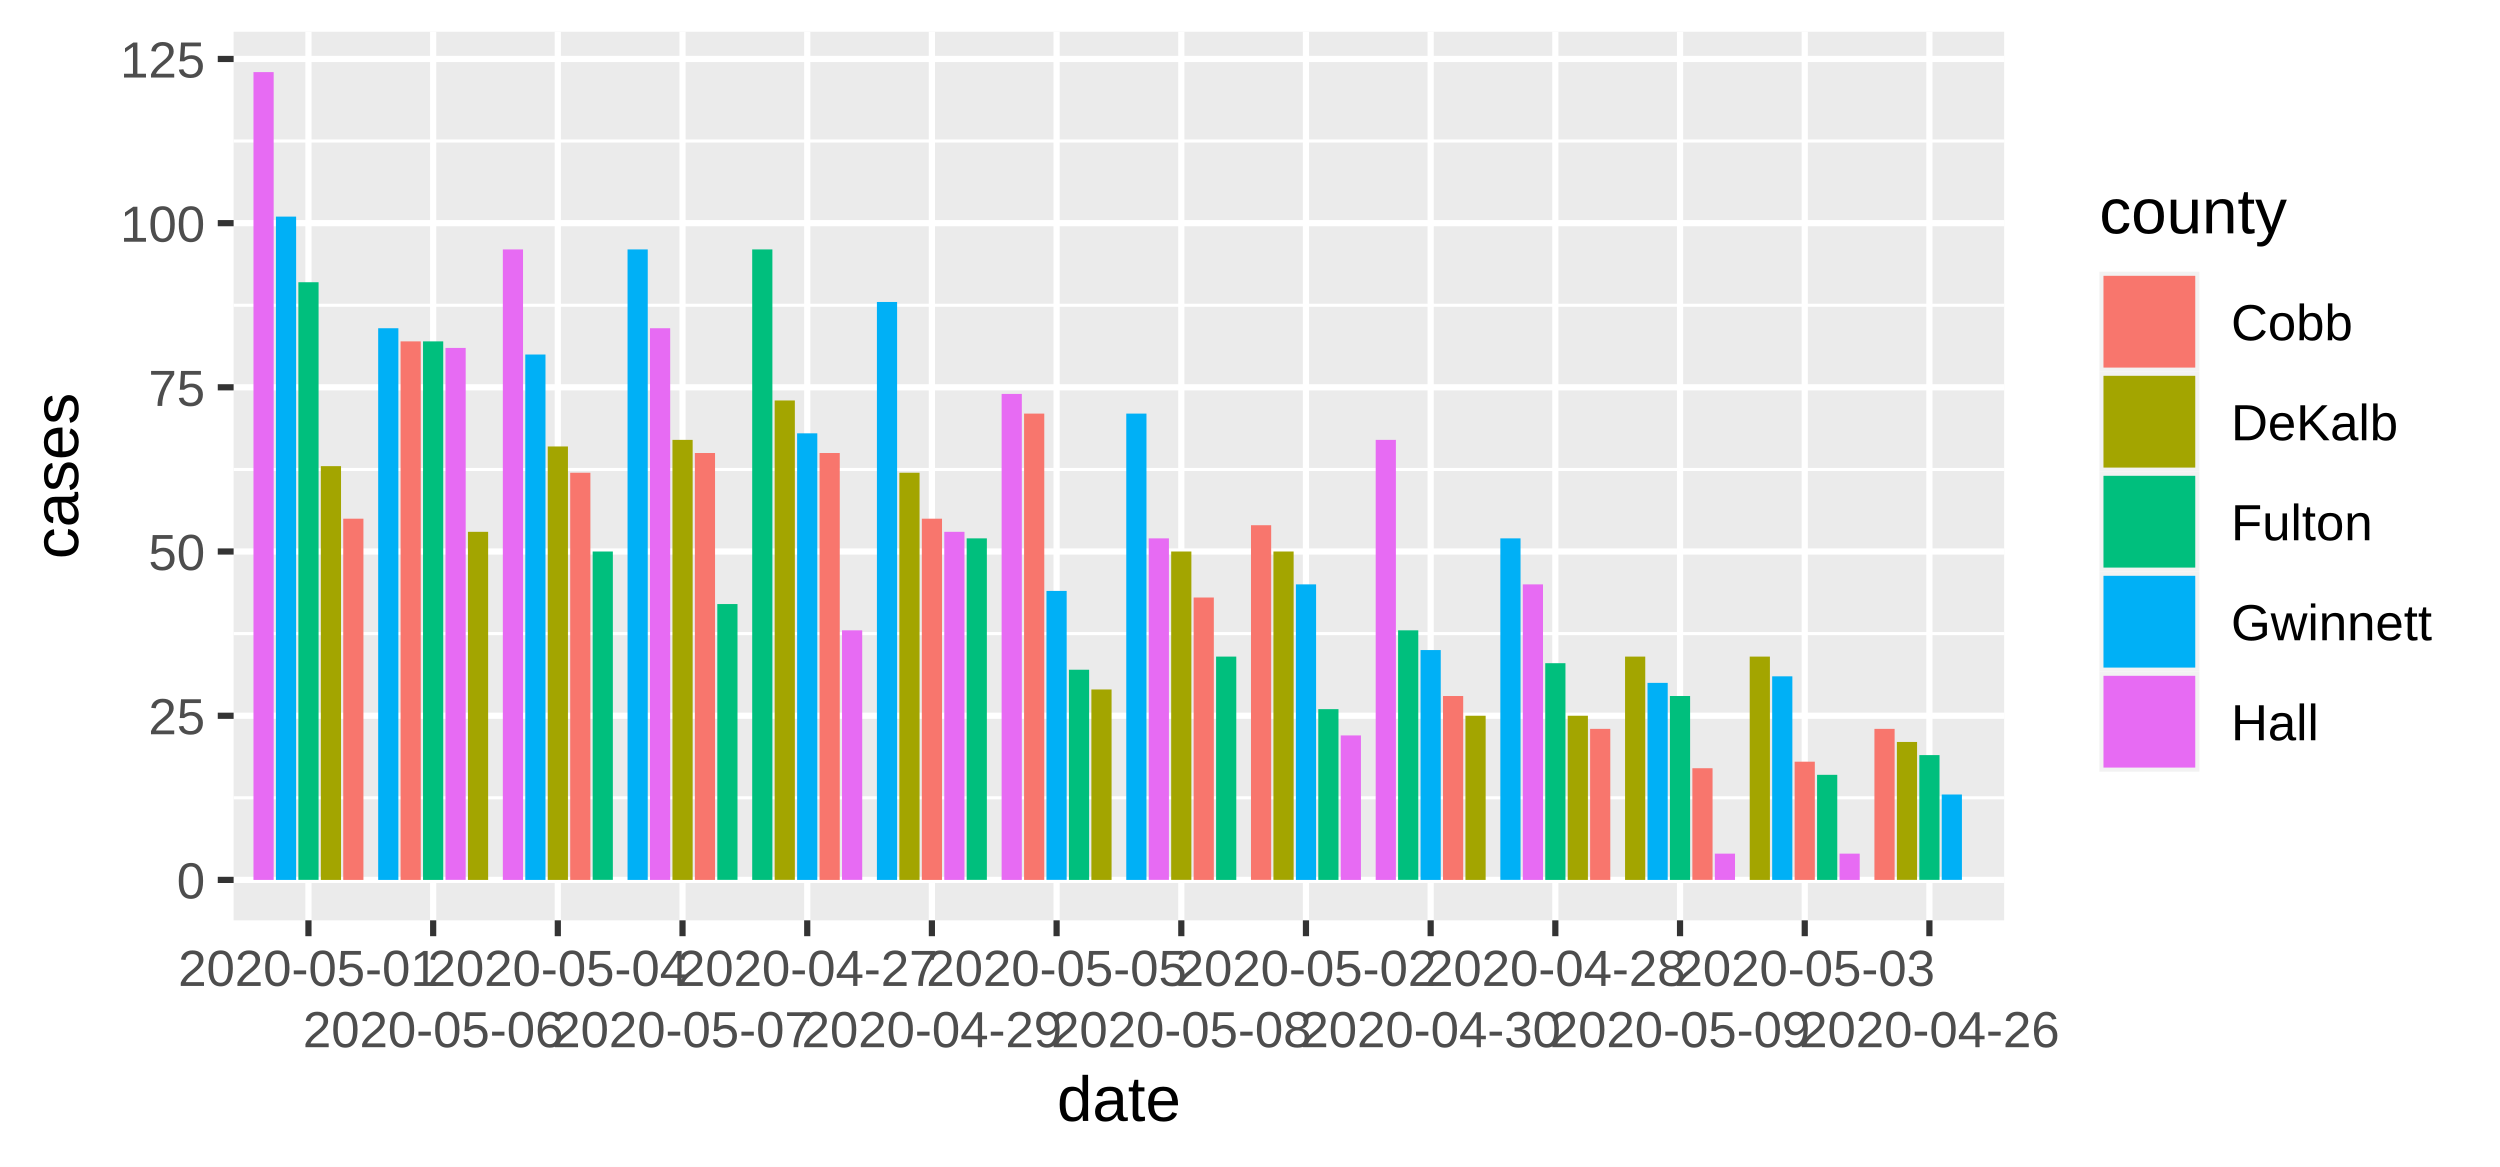
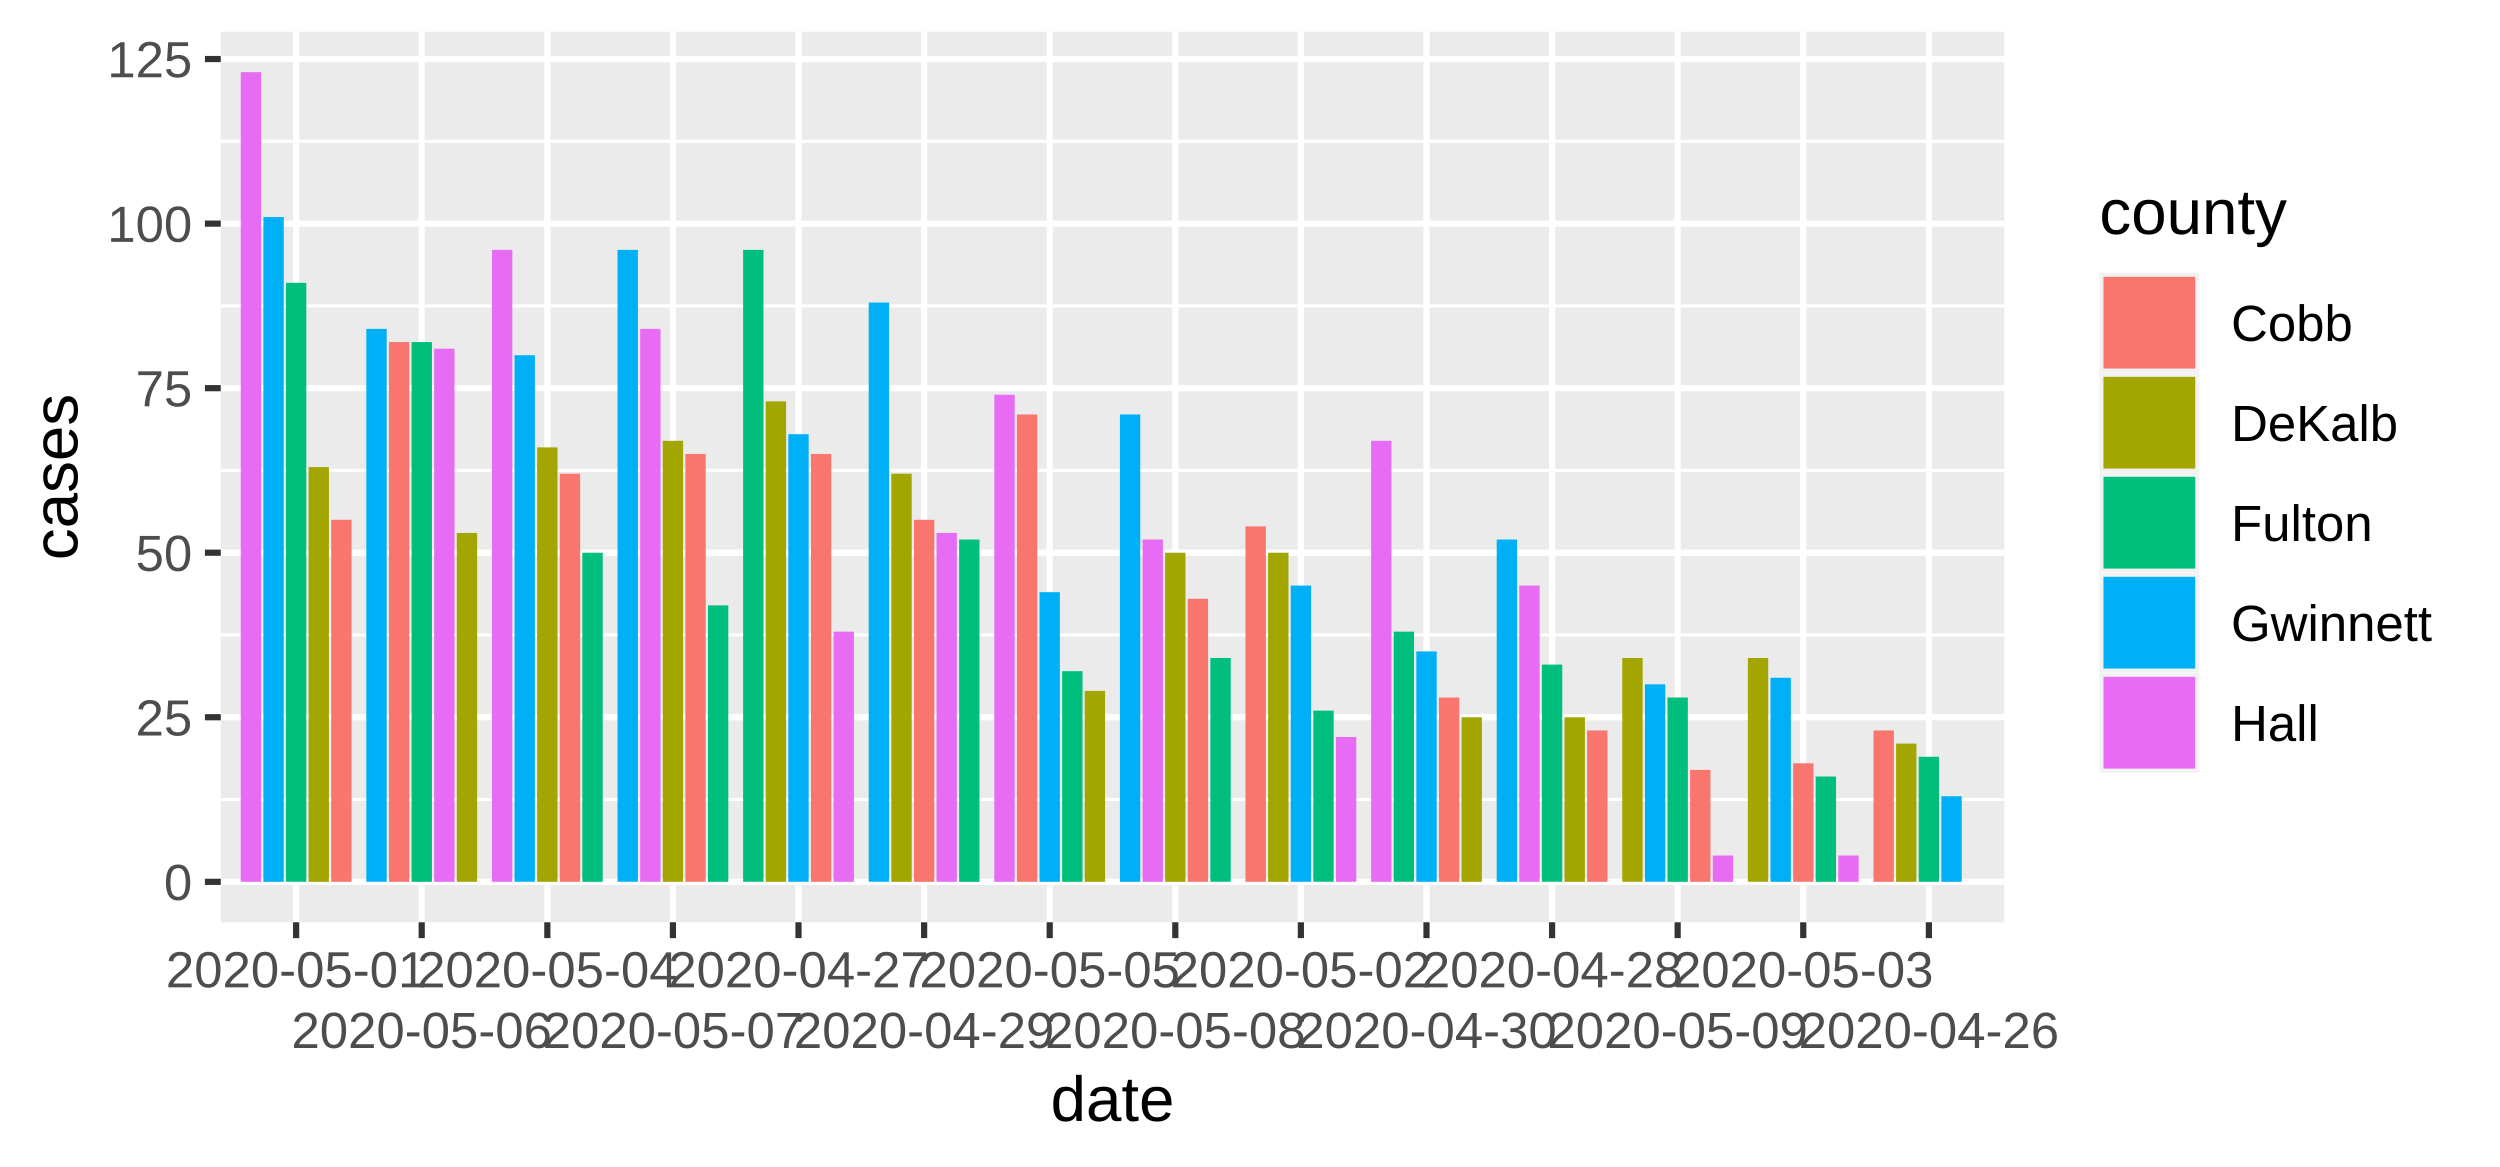
<svg xmlns="http://www.w3.org/2000/svg" class="svglite" width="432.00pt" height="201.60pt" viewBox="0 0 432.00 201.60">
  <defs>
    <style type="text/css">
    .svglite line, .svglite polyline, .svglite polygon, .svglite path, .svglite rect, .svglite circle {
      fill: none;
      stroke: #000000;
      stroke-linecap: round;
      stroke-linejoin: round;
      stroke-miterlimit: 10.00;
    }
    .svglite text {
      white-space: pre;
    }
  </style>
  </defs>
  <rect width="100%" height="100%" style="stroke: none; fill: #FFFFFF;" />
  <defs>
    <clipPath id="cpMC4wMHw0MzIuMDB8MC4wMHwyMDEuNjA=">
      <rect x="0.00" y="0.00" width="432.00" height="201.60" />
    </clipPath>
  </defs>
  <g clip-path="url(#cpMC4wMHw0MzIuMDB8MC4wMHwyMDEuNjA=)">
    <rect x="0.00" y="0.00" width="432.00" height="201.60" style="stroke-width: 1.07; stroke: #FFFFFF; fill: #FFFFFF;" />
  </g>
  <defs>
-     <clipPath id="cpNDAuMzd8MzQ2LjMzfDUuNDh8MTU5LjAz">
-       <rect x="40.37" y="5.48" width="305.95" height="153.55" />
+     <clipPath id="cpMzguMTV8MzQ2LjMzfDUuNDh8MTU5LjM3">
+       <rect x="38.15" y="5.48" width="308.18" height="153.89" />
    </clipPath>
  </defs>
-   <g clip-path="url(#cpNDAuMzd8MzQ2LjMzfDUuNDh8MTU5LjAz)">
-     <rect x="40.37" y="5.48" width="305.95" height="153.55" style="stroke-width: 1.07; stroke: none; fill: #EBEBEB;" />
-     <polyline points="40.37,137.86 346.33,137.86 " style="stroke-width: 0.53; stroke: #FFFFFF; stroke-linecap: butt;" />
-     <polyline points="40.37,109.49 346.33,109.49 " style="stroke-width: 0.53; stroke: #FFFFFF; stroke-linecap: butt;" />
-     <polyline points="40.37,81.12 346.33,81.12 " style="stroke-width: 0.53; stroke: #FFFFFF; stroke-linecap: butt;" />
-     <polyline points="40.37,52.75 346.33,52.75 " style="stroke-width: 0.53; stroke: #FFFFFF; stroke-linecap: butt;" />
-     <polyline points="40.37,24.37 346.33,24.37 " style="stroke-width: 0.53; stroke: #FFFFFF; stroke-linecap: butt;" />
-     <polyline points="40.37,152.05 346.33,152.05 " style="stroke-width: 1.07; stroke: #FFFFFF; stroke-linecap: butt;" />
-     <polyline points="40.37,123.68 346.33,123.68 " style="stroke-width: 1.07; stroke: #FFFFFF; stroke-linecap: butt;" />
-     <polyline points="40.37,95.30 346.33,95.30 " style="stroke-width: 1.07; stroke: #FFFFFF; stroke-linecap: butt;" />
-     <polyline points="40.37,66.93 346.33,66.93 " style="stroke-width: 1.07; stroke: #FFFFFF; stroke-linecap: butt;" />
-     <polyline points="40.37,38.56 346.33,38.56 " style="stroke-width: 1.07; stroke: #FFFFFF; stroke-linecap: butt;" />
-     <polyline points="40.37,10.19 346.33,10.19 " style="stroke-width: 1.07; stroke: #FFFFFF; stroke-linecap: butt;" />
-     <polyline points="53.30,159.03 53.30,5.48 " style="stroke-width: 1.07; stroke: #FFFFFF; stroke-linecap: butt;" />
-     <polyline points="74.85,159.03 74.85,5.48 " style="stroke-width: 1.07; stroke: #FFFFFF; stroke-linecap: butt;" />
-     <polyline points="96.39,159.03 96.39,5.48 " style="stroke-width: 1.07; stroke: #FFFFFF; stroke-linecap: butt;" />
-     <polyline points="117.94,159.03 117.94,5.48 " style="stroke-width: 1.07; stroke: #FFFFFF; stroke-linecap: butt;" />
-     <polyline points="139.49,159.03 139.49,5.48 " style="stroke-width: 1.07; stroke: #FFFFFF; stroke-linecap: butt;" />
-     <polyline points="161.03,159.03 161.03,5.48 " style="stroke-width: 1.07; stroke: #FFFFFF; stroke-linecap: butt;" />
-     <polyline points="182.58,159.03 182.58,5.48 " style="stroke-width: 1.07; stroke: #FFFFFF; stroke-linecap: butt;" />
-     <polyline points="204.13,159.03 204.13,5.48 " style="stroke-width: 1.07; stroke: #FFFFFF; stroke-linecap: butt;" />
-     <polyline points="225.67,159.03 225.67,5.48 " style="stroke-width: 1.07; stroke: #FFFFFF; stroke-linecap: butt;" />
-     <polyline points="247.22,159.03 247.22,5.48 " style="stroke-width: 1.07; stroke: #FFFFFF; stroke-linecap: butt;" />
-     <polyline points="268.76,159.03 268.76,5.48 " style="stroke-width: 1.07; stroke: #FFFFFF; stroke-linecap: butt;" />
-     <polyline points="290.31,159.03 290.31,5.48 " style="stroke-width: 1.07; stroke: #FFFFFF; stroke-linecap: butt;" />
-     <polyline points="311.86,159.03 311.86,5.48 " style="stroke-width: 1.07; stroke: #FFFFFF; stroke-linecap: butt;" />
-     <polyline points="333.40,159.03 333.40,5.48 " style="stroke-width: 1.07; stroke: #FFFFFF; stroke-linecap: butt;" />
-     <rect x="43.80" y="12.46" width="3.49" height="139.59" style="stroke-width: 1.07; stroke: none; stroke-linecap: square; stroke-linejoin: miter; fill: #E76BF3;" />
-     <rect x="47.68" y="37.43" width="3.49" height="114.62" style="stroke-width: 1.07; stroke: none; stroke-linecap: square; stroke-linejoin: miter; fill: #00B0F6;" />
-     <rect x="51.56" y="48.77" width="3.49" height="103.27" style="stroke-width: 1.07; stroke: none; stroke-linecap: square; stroke-linejoin: miter; fill: #00BF7D;" />
-     <rect x="55.44" y="80.55" width="3.49" height="71.50" style="stroke-width: 1.07; stroke: none; stroke-linecap: square; stroke-linejoin: miter; fill: #A3A500;" />
-     <rect x="59.31" y="89.63" width="3.49" height="62.42" style="stroke-width: 1.07; stroke: none; stroke-linecap: square; stroke-linejoin: miter; fill: #F8766D;" />
-     <rect x="65.35" y="56.72" width="3.49" height="95.33" style="stroke-width: 1.07; stroke: none; stroke-linecap: square; stroke-linejoin: miter; fill: #00B0F6;" />
-     <rect x="69.22" y="58.99" width="3.49" height="93.06" style="stroke-width: 1.07; stroke: none; stroke-linecap: square; stroke-linejoin: miter; fill: #F8766D;" />
-     <rect x="73.10" y="58.99" width="3.49" height="93.06" style="stroke-width: 1.07; stroke: none; stroke-linecap: square; stroke-linejoin: miter; fill: #00BF7D;" />
-     <rect x="76.98" y="60.12" width="3.49" height="91.92" style="stroke-width: 1.07; stroke: none; stroke-linecap: square; stroke-linejoin: miter; fill: #E76BF3;" />
-     <rect x="80.86" y="91.90" width="3.49" height="60.15" style="stroke-width: 1.07; stroke: none; stroke-linecap: square; stroke-linejoin: miter; fill: #A3A500;" />
-     <rect x="86.89" y="43.10" width="3.49" height="108.95" style="stroke-width: 1.07; stroke: none; stroke-linecap: square; stroke-linejoin: miter; fill: #E76BF3;" />
-     <rect x="90.77" y="61.26" width="3.49" height="90.79" style="stroke-width: 1.07; stroke: none; stroke-linecap: square; stroke-linejoin: miter; fill: #00B0F6;" />
-     <rect x="94.65" y="77.15" width="3.49" height="74.90" style="stroke-width: 1.07; stroke: none; stroke-linecap: square; stroke-linejoin: miter; fill: #A3A500;" />
-     <rect x="98.53" y="81.69" width="3.49" height="70.36" style="stroke-width: 1.07; stroke: none; stroke-linecap: square; stroke-linejoin: miter; fill: #F8766D;" />
-     <rect x="102.41" y="95.30" width="3.49" height="56.74" style="stroke-width: 1.07; stroke: none; stroke-linecap: square; stroke-linejoin: miter; fill: #00BF7D;" />
-     <rect x="108.44" y="43.10" width="3.49" height="108.95" style="stroke-width: 1.07; stroke: none; stroke-linecap: square; stroke-linejoin: miter; fill: #00B0F6;" />
-     <rect x="112.32" y="56.72" width="3.49" height="95.33" style="stroke-width: 1.07; stroke: none; stroke-linecap: square; stroke-linejoin: miter; fill: #E76BF3;" />
-     <rect x="116.20" y="76.01" width="3.49" height="76.04" style="stroke-width: 1.07; stroke: none; stroke-linecap: square; stroke-linejoin: miter; fill: #A3A500;" />
-     <rect x="120.07" y="78.28" width="3.49" height="73.77" style="stroke-width: 1.07; stroke: none; stroke-linecap: square; stroke-linejoin: miter; fill: #F8766D;" />
-     <rect x="123.95" y="104.38" width="3.49" height="47.66" style="stroke-width: 1.07; stroke: none; stroke-linecap: square; stroke-linejoin: miter; fill: #00BF7D;" />
-     <rect x="129.98" y="43.10" width="3.49" height="108.95" style="stroke-width: 1.07; stroke: none; stroke-linecap: square; stroke-linejoin: miter; fill: #00BF7D;" />
-     <rect x="133.86" y="69.20" width="3.49" height="82.84" style="stroke-width: 1.07; stroke: none; stroke-linecap: square; stroke-linejoin: miter; fill: #A3A500;" />
-     <rect x="137.74" y="74.88" width="3.49" height="77.17" style="stroke-width: 1.07; stroke: none; stroke-linecap: square; stroke-linejoin: miter; fill: #00B0F6;" />
-     <rect x="141.62" y="78.28" width="3.49" height="73.77" style="stroke-width: 1.07; stroke: none; stroke-linecap: square; stroke-linejoin: miter; fill: #F8766D;" />
-     <rect x="145.50" y="108.92" width="3.49" height="43.12" style="stroke-width: 1.07; stroke: none; stroke-linecap: square; stroke-linejoin: miter; fill: #E76BF3;" />
-     <rect x="151.53" y="52.18" width="3.49" height="99.87" style="stroke-width: 1.07; stroke: none; stroke-linecap: square; stroke-linejoin: miter; fill: #00B0F6;" />
-     <rect x="155.41" y="81.69" width="3.49" height="70.36" style="stroke-width: 1.07; stroke: none; stroke-linecap: square; stroke-linejoin: miter; fill: #A3A500;" />
-     <rect x="159.29" y="89.63" width="3.49" height="62.42" style="stroke-width: 1.07; stroke: none; stroke-linecap: square; stroke-linejoin: miter; fill: #F8766D;" />
-     <rect x="163.17" y="91.90" width="3.49" height="60.15" style="stroke-width: 1.07; stroke: none; stroke-linecap: square; stroke-linejoin: miter; fill: #E76BF3;" />
-     <rect x="167.04" y="93.03" width="3.49" height="59.01" style="stroke-width: 1.07; stroke: none; stroke-linecap: square; stroke-linejoin: miter; fill: #00BF7D;" />
-     <rect x="173.08" y="68.07" width="3.49" height="83.98" style="stroke-width: 1.07; stroke: none; stroke-linecap: square; stroke-linejoin: miter; fill: #E76BF3;" />
-     <rect x="176.96" y="71.47" width="3.49" height="80.58" style="stroke-width: 1.07; stroke: none; stroke-linecap: square; stroke-linejoin: miter; fill: #F8766D;" />
-     <rect x="180.83" y="102.11" width="3.49" height="49.93" style="stroke-width: 1.07; stroke: none; stroke-linecap: square; stroke-linejoin: miter; fill: #00B0F6;" />
-     <rect x="184.71" y="115.73" width="3.49" height="36.32" style="stroke-width: 1.07; stroke: none; stroke-linecap: square; stroke-linejoin: miter; fill: #00BF7D;" />
-     <rect x="188.59" y="119.14" width="3.49" height="32.91" style="stroke-width: 1.07; stroke: none; stroke-linecap: square; stroke-linejoin: miter; fill: #A3A500;" />
-     <rect x="194.62" y="71.47" width="3.49" height="80.58" style="stroke-width: 1.07; stroke: none; stroke-linecap: square; stroke-linejoin: miter; fill: #00B0F6;" />
-     <rect x="198.50" y="93.03" width="3.49" height="59.01" style="stroke-width: 1.07; stroke: none; stroke-linecap: square; stroke-linejoin: miter; fill: #E76BF3;" />
-     <rect x="202.38" y="95.30" width="3.49" height="56.74" style="stroke-width: 1.07; stroke: none; stroke-linecap: square; stroke-linejoin: miter; fill: #A3A500;" />
-     <rect x="206.26" y="103.25" width="3.49" height="48.80" style="stroke-width: 1.07; stroke: none; stroke-linecap: square; stroke-linejoin: miter; fill: #F8766D;" />
-     <rect x="210.14" y="113.46" width="3.49" height="38.59" style="stroke-width: 1.07; stroke: none; stroke-linecap: square; stroke-linejoin: miter; fill: #00BF7D;" />
-     <rect x="216.17" y="90.76" width="3.49" height="61.28" style="stroke-width: 1.07; stroke: none; stroke-linecap: square; stroke-linejoin: miter; fill: #F8766D;" />
-     <rect x="220.05" y="95.30" width="3.49" height="56.74" style="stroke-width: 1.07; stroke: none; stroke-linecap: square; stroke-linejoin: miter; fill: #A3A500;" />
-     <rect x="223.93" y="100.98" width="3.49" height="51.07" style="stroke-width: 1.07; stroke: none; stroke-linecap: square; stroke-linejoin: miter; fill: #00B0F6;" />
-     <rect x="227.80" y="122.54" width="3.49" height="29.51" style="stroke-width: 1.07; stroke: none; stroke-linecap: square; stroke-linejoin: miter; fill: #00BF7D;" />
-     <rect x="231.68" y="127.08" width="3.49" height="24.97" style="stroke-width: 1.07; stroke: none; stroke-linecap: square; stroke-linejoin: miter; fill: #E76BF3;" />
-     <rect x="237.72" y="76.01" width="3.49" height="76.04" style="stroke-width: 1.07; stroke: none; stroke-linecap: square; stroke-linejoin: miter; fill: #E76BF3;" />
-     <rect x="241.59" y="108.92" width="3.49" height="43.12" style="stroke-width: 1.07; stroke: none; stroke-linecap: square; stroke-linejoin: miter; fill: #00BF7D;" />
-     <rect x="245.47" y="112.33" width="3.49" height="39.72" style="stroke-width: 1.07; stroke: none; stroke-linecap: square; stroke-linejoin: miter; fill: #00B0F6;" />
-     <rect x="249.35" y="120.27" width="3.49" height="31.78" style="stroke-width: 1.07; stroke: none; stroke-linecap: square; stroke-linejoin: miter; fill: #F8766D;" />
-     <rect x="253.23" y="123.68" width="3.49" height="28.37" style="stroke-width: 1.07; stroke: none; stroke-linecap: square; stroke-linejoin: miter; fill: #A3A500;" />
-     <rect x="259.26" y="93.03" width="3.49" height="59.01" style="stroke-width: 1.07; stroke: none; stroke-linecap: square; stroke-linejoin: miter; fill: #00B0F6;" />
-     <rect x="263.14" y="100.98" width="3.49" height="51.07" style="stroke-width: 1.07; stroke: none; stroke-linecap: square; stroke-linejoin: miter; fill: #E76BF3;" />
-     <rect x="267.02" y="114.60" width="3.49" height="37.45" style="stroke-width: 1.07; stroke: none; stroke-linecap: square; stroke-linejoin: miter; fill: #00BF7D;" />
-     <rect x="270.90" y="123.68" width="3.49" height="28.37" style="stroke-width: 1.07; stroke: none; stroke-linecap: square; stroke-linejoin: miter; fill: #A3A500;" />
-     <rect x="274.77" y="125.95" width="3.49" height="26.10" style="stroke-width: 1.07; stroke: none; stroke-linecap: square; stroke-linejoin: miter; fill: #F8766D;" />
-     <rect x="280.81" y="113.46" width="3.49" height="38.59" style="stroke-width: 1.07; stroke: none; stroke-linecap: square; stroke-linejoin: miter; fill: #A3A500;" />
-     <rect x="284.69" y="118.00" width="3.49" height="34.05" style="stroke-width: 1.07; stroke: none; stroke-linecap: square; stroke-linejoin: miter; fill: #00B0F6;" />
-     <rect x="288.56" y="120.27" width="3.49" height="31.78" style="stroke-width: 1.07; stroke: none; stroke-linecap: square; stroke-linejoin: miter; fill: #00BF7D;" />
-     <rect x="292.44" y="132.75" width="3.49" height="19.29" style="stroke-width: 1.07; stroke: none; stroke-linecap: square; stroke-linejoin: miter; fill: #F8766D;" />
-     <rect x="296.32" y="147.51" width="3.49" height="4.54" style="stroke-width: 1.07; stroke: none; stroke-linecap: square; stroke-linejoin: miter; fill: #E76BF3;" />
-     <rect x="302.35" y="113.46" width="3.49" height="38.59" style="stroke-width: 1.07; stroke: none; stroke-linecap: square; stroke-linejoin: miter; fill: #A3A500;" />
-     <rect x="306.23" y="116.87" width="3.49" height="35.18" style="stroke-width: 1.07; stroke: none; stroke-linecap: square; stroke-linejoin: miter; fill: #00B0F6;" />
-     <rect x="310.11" y="131.62" width="3.49" height="20.43" style="stroke-width: 1.07; stroke: none; stroke-linecap: square; stroke-linejoin: miter; fill: #F8766D;" />
-     <rect x="313.99" y="133.89" width="3.49" height="18.16" style="stroke-width: 1.07; stroke: none; stroke-linecap: square; stroke-linejoin: miter; fill: #00BF7D;" />
-     <rect x="317.87" y="147.51" width="3.49" height="4.54" style="stroke-width: 1.07; stroke: none; stroke-linecap: square; stroke-linejoin: miter; fill: #E76BF3;" />
-     <rect x="323.90" y="125.95" width="3.49" height="26.10" style="stroke-width: 1.07; stroke: none; stroke-linecap: square; stroke-linejoin: miter; fill: #F8766D;" />
-     <rect x="327.78" y="128.21" width="3.49" height="23.83" style="stroke-width: 1.07; stroke: none; stroke-linecap: square; stroke-linejoin: miter; fill: #A3A500;" />
-     <rect x="331.66" y="130.48" width="3.49" height="21.56" style="stroke-width: 1.07; stroke: none; stroke-linecap: square; stroke-linejoin: miter; fill: #00BF7D;" />
-     <rect x="335.53" y="137.29" width="3.49" height="14.75" style="stroke-width: 1.07; stroke: none; stroke-linecap: square; stroke-linejoin: miter; fill: #00B0F6;" />
-     <rect x="339.41" y="152.05" width="3.49" height="0.00" style="stroke-width: 1.07; stroke: none; stroke-linecap: square; stroke-linejoin: miter; fill: #E76BF3;" />
+   <g clip-path="url(#cpMzguMTV8MzQ2LjMzfDUuNDh8MTU5LjM3)">
+     <rect x="38.15" y="5.48" width="308.18" height="153.89" style="stroke-width: 1.07; stroke: none; fill: #EBEBEB;" />
+     <polyline points="38.15,138.16 346.33,138.16 " style="stroke-width: 0.53; stroke: #FFFFFF; stroke-linecap: butt;" />
+     <polyline points="38.15,109.72 346.33,109.72 " style="stroke-width: 0.53; stroke: #FFFFFF; stroke-linecap: butt;" />
+     <polyline points="38.15,81.29 346.33,81.29 " style="stroke-width: 0.53; stroke: #FFFFFF; stroke-linecap: butt;" />
+     <polyline points="38.15,52.85 346.33,52.85 " style="stroke-width: 0.53; stroke: #FFFFFF; stroke-linecap: butt;" />
+     <polyline points="38.15,24.42 346.33,24.42 " style="stroke-width: 0.53; stroke: #FFFFFF; stroke-linecap: butt;" />
+     <polyline points="38.15,152.38 346.33,152.38 " style="stroke-width: 1.07; stroke: #FFFFFF; stroke-linecap: butt;" />
+     <polyline points="38.15,123.94 346.33,123.94 " style="stroke-width: 1.07; stroke: #FFFFFF; stroke-linecap: butt;" />
+     <polyline points="38.15,95.51 346.33,95.51 " style="stroke-width: 1.07; stroke: #FFFFFF; stroke-linecap: butt;" />
+     <polyline points="38.15,67.07 346.33,67.07 " style="stroke-width: 1.07; stroke: #FFFFFF; stroke-linecap: butt;" />
+     <polyline points="38.15,38.64 346.33,38.64 " style="stroke-width: 1.07; stroke: #FFFFFF; stroke-linecap: butt;" />
+     <polyline points="38.15,10.20 346.33,10.20 " style="stroke-width: 1.07; stroke: #FFFFFF; stroke-linecap: butt;" />
+     <polyline points="51.17,159.37 51.17,5.48 " style="stroke-width: 1.07; stroke: #FFFFFF; stroke-linecap: butt;" />
+     <polyline points="72.87,159.37 72.87,5.48 " style="stroke-width: 1.07; stroke: #FFFFFF; stroke-linecap: butt;" />
+     <polyline points="94.58,159.37 94.58,5.48 " style="stroke-width: 1.07; stroke: #FFFFFF; stroke-linecap: butt;" />
+     <polyline points="116.28,159.37 116.28,5.48 " style="stroke-width: 1.07; stroke: #FFFFFF; stroke-linecap: butt;" />
+     <polyline points="137.98,159.37 137.98,5.48 " style="stroke-width: 1.07; stroke: #FFFFFF; stroke-linecap: butt;" />
+     <polyline points="159.69,159.37 159.69,5.48 " style="stroke-width: 1.07; stroke: #FFFFFF; stroke-linecap: butt;" />
+     <polyline points="181.39,159.37 181.39,5.48 " style="stroke-width: 1.07; stroke: #FFFFFF; stroke-linecap: butt;" />
+     <polyline points="203.09,159.37 203.09,5.48 " style="stroke-width: 1.07; stroke: #FFFFFF; stroke-linecap: butt;" />
+     <polyline points="224.79,159.37 224.79,5.48 " style="stroke-width: 1.07; stroke: #FFFFFF; stroke-linecap: butt;" />
+     <polyline points="246.50,159.37 246.50,5.48 " style="stroke-width: 1.07; stroke: #FFFFFF; stroke-linecap: butt;" />
+     <polyline points="268.20,159.37 268.20,5.48 " style="stroke-width: 1.07; stroke: #FFFFFF; stroke-linecap: butt;" />
+     <polyline points="289.90,159.37 289.90,5.48 " style="stroke-width: 1.07; stroke: #FFFFFF; stroke-linecap: butt;" />
+     <polyline points="311.60,159.37 311.60,5.48 " style="stroke-width: 1.07; stroke: #FFFFFF; stroke-linecap: butt;" />
+     <polyline points="333.31,159.37 333.31,5.48 " style="stroke-width: 1.07; stroke: #FFFFFF; stroke-linecap: butt;" />
+     <rect x="41.60" y="12.47" width="3.52" height="139.90" style="stroke-width: 1.07; stroke: none; stroke-linecap: square; stroke-linejoin: miter; fill: #E76BF3;" />
+     <rect x="45.51" y="37.50" width="3.52" height="114.88" style="stroke-width: 1.07; stroke: none; stroke-linecap: square; stroke-linejoin: miter; fill: #00B0F6;" />
+     <rect x="49.41" y="48.87" width="3.52" height="103.50" style="stroke-width: 1.07; stroke: none; stroke-linecap: square; stroke-linejoin: miter; fill: #00BF7D;" />
+     <rect x="53.32" y="80.72" width="3.52" height="71.66" style="stroke-width: 1.07; stroke: none; stroke-linecap: square; stroke-linejoin: miter; fill: #A3A500;" />
+     <rect x="57.23" y="89.82" width="3.52" height="62.56" style="stroke-width: 1.07; stroke: none; stroke-linecap: square; stroke-linejoin: miter; fill: #F8766D;" />
+     <rect x="63.30" y="56.83" width="3.52" height="95.54" style="stroke-width: 1.07; stroke: none; stroke-linecap: square; stroke-linejoin: miter; fill: #00B0F6;" />
+     <rect x="67.21" y="59.11" width="3.52" height="93.27" style="stroke-width: 1.07; stroke: none; stroke-linecap: square; stroke-linejoin: miter; fill: #F8766D;" />
+     <rect x="71.12" y="59.11" width="3.52" height="93.27" style="stroke-width: 1.07; stroke: none; stroke-linecap: square; stroke-linejoin: miter; fill: #00BF7D;" />
+     <rect x="75.02" y="60.25" width="3.52" height="92.13" style="stroke-width: 1.07; stroke: none; stroke-linecap: square; stroke-linejoin: miter; fill: #E76BF3;" />
+     <rect x="78.93" y="92.09" width="3.52" height="60.28" style="stroke-width: 1.07; stroke: none; stroke-linecap: square; stroke-linejoin: miter; fill: #A3A500;" />
+     <rect x="85.01" y="43.18" width="3.52" height="109.19" style="stroke-width: 1.07; stroke: none; stroke-linecap: square; stroke-linejoin: miter; fill: #E76BF3;" />
+     <rect x="88.91" y="61.38" width="3.52" height="90.99" style="stroke-width: 1.07; stroke: none; stroke-linecap: square; stroke-linejoin: miter; fill: #00B0F6;" />
+     <rect x="92.82" y="77.31" width="3.52" height="75.07" style="stroke-width: 1.07; stroke: none; stroke-linecap: square; stroke-linejoin: miter; fill: #A3A500;" />
+     <rect x="96.73" y="81.86" width="3.52" height="70.52" style="stroke-width: 1.07; stroke: none; stroke-linecap: square; stroke-linejoin: miter; fill: #F8766D;" />
+     <rect x="100.63" y="95.51" width="3.52" height="56.87" style="stroke-width: 1.07; stroke: none; stroke-linecap: square; stroke-linejoin: miter; fill: #00BF7D;" />
+     <rect x="106.71" y="43.18" width="3.52" height="109.19" style="stroke-width: 1.07; stroke: none; stroke-linecap: square; stroke-linejoin: miter; fill: #00B0F6;" />
+     <rect x="110.62" y="56.83" width="3.52" height="95.54" style="stroke-width: 1.07; stroke: none; stroke-linecap: square; stroke-linejoin: miter; fill: #E76BF3;" />
+     <rect x="114.52" y="76.17" width="3.52" height="76.21" style="stroke-width: 1.07; stroke: none; stroke-linecap: square; stroke-linejoin: miter; fill: #A3A500;" />
+     <rect x="118.43" y="78.44" width="3.52" height="73.93" style="stroke-width: 1.07; stroke: none; stroke-linecap: square; stroke-linejoin: miter; fill: #F8766D;" />
+     <rect x="122.33" y="104.61" width="3.52" height="47.77" style="stroke-width: 1.07; stroke: none; stroke-linecap: square; stroke-linejoin: miter; fill: #00BF7D;" />
+     <rect x="128.41" y="43.18" width="3.52" height="109.19" style="stroke-width: 1.07; stroke: none; stroke-linecap: square; stroke-linejoin: miter; fill: #00BF7D;" />
+     <rect x="132.32" y="69.35" width="3.52" height="83.03" style="stroke-width: 1.07; stroke: none; stroke-linecap: square; stroke-linejoin: miter; fill: #A3A500;" />
+     <rect x="136.22" y="75.03" width="3.52" height="77.34" style="stroke-width: 1.07; stroke: none; stroke-linecap: square; stroke-linejoin: miter; fill: #00B0F6;" />
+     <rect x="140.13" y="78.44" width="3.52" height="73.93" style="stroke-width: 1.07; stroke: none; stroke-linecap: square; stroke-linejoin: miter; fill: #F8766D;" />
+     <rect x="144.04" y="109.15" width="3.52" height="43.22" style="stroke-width: 1.07; stroke: none; stroke-linecap: square; stroke-linejoin: miter; fill: #E76BF3;" />
+     <rect x="150.11" y="52.28" width="3.52" height="100.09" style="stroke-width: 1.07; stroke: none; stroke-linecap: square; stroke-linejoin: miter; fill: #00B0F6;" />
+     <rect x="154.02" y="81.86" width="3.52" height="70.52" style="stroke-width: 1.07; stroke: none; stroke-linecap: square; stroke-linejoin: miter; fill: #A3A500;" />
+     <rect x="157.93" y="89.82" width="3.52" height="62.56" style="stroke-width: 1.07; stroke: none; stroke-linecap: square; stroke-linejoin: miter; fill: #F8766D;" />
+     <rect x="161.83" y="92.09" width="3.52" height="60.28" style="stroke-width: 1.07; stroke: none; stroke-linecap: square; stroke-linejoin: miter; fill: #E76BF3;" />
+     <rect x="165.74" y="93.23" width="3.52" height="59.15" style="stroke-width: 1.07; stroke: none; stroke-linecap: square; stroke-linejoin: miter; fill: #00BF7D;" />
+     <rect x="171.82" y="68.21" width="3.52" height="84.17" style="stroke-width: 1.07; stroke: none; stroke-linecap: square; stroke-linejoin: miter; fill: #E76BF3;" />
+     <rect x="175.72" y="71.62" width="3.52" height="80.76" style="stroke-width: 1.07; stroke: none; stroke-linecap: square; stroke-linejoin: miter; fill: #F8766D;" />
+     <rect x="179.63" y="102.33" width="3.52" height="50.05" style="stroke-width: 1.07; stroke: none; stroke-linecap: square; stroke-linejoin: miter; fill: #00B0F6;" />
+     <rect x="183.54" y="115.98" width="3.52" height="36.40" style="stroke-width: 1.07; stroke: none; stroke-linecap: square; stroke-linejoin: miter; fill: #00BF7D;" />
+     <rect x="187.44" y="119.39" width="3.52" height="32.99" style="stroke-width: 1.07; stroke: none; stroke-linecap: square; stroke-linejoin: miter; fill: #A3A500;" />
+     <rect x="193.52" y="71.62" width="3.52" height="80.76" style="stroke-width: 1.07; stroke: none; stroke-linecap: square; stroke-linejoin: miter; fill: #00B0F6;" />
+     <rect x="197.43" y="93.23" width="3.52" height="59.15" style="stroke-width: 1.07; stroke: none; stroke-linecap: square; stroke-linejoin: miter; fill: #E76BF3;" />
+     <rect x="201.33" y="95.51" width="3.52" height="56.87" style="stroke-width: 1.07; stroke: none; stroke-linecap: square; stroke-linejoin: miter; fill: #A3A500;" />
+     <rect x="205.24" y="103.47" width="3.52" height="48.91" style="stroke-width: 1.07; stroke: none; stroke-linecap: square; stroke-linejoin: miter; fill: #F8766D;" />
+     <rect x="209.15" y="113.70" width="3.52" height="38.67" style="stroke-width: 1.07; stroke: none; stroke-linecap: square; stroke-linejoin: miter; fill: #00BF7D;" />
+     <rect x="215.22" y="90.96" width="3.52" height="61.42" style="stroke-width: 1.07; stroke: none; stroke-linecap: square; stroke-linejoin: miter; fill: #F8766D;" />
+     <rect x="219.13" y="95.51" width="3.52" height="56.87" style="stroke-width: 1.07; stroke: none; stroke-linecap: square; stroke-linejoin: miter; fill: #A3A500;" />
+     <rect x="223.04" y="101.19" width="3.52" height="51.18" style="stroke-width: 1.07; stroke: none; stroke-linecap: square; stroke-linejoin: miter; fill: #00B0F6;" />
+     <rect x="226.94" y="122.80" width="3.52" height="29.57" style="stroke-width: 1.07; stroke: none; stroke-linecap: square; stroke-linejoin: miter; fill: #00BF7D;" />
+     <rect x="230.85" y="127.35" width="3.52" height="25.02" style="stroke-width: 1.07; stroke: none; stroke-linecap: square; stroke-linejoin: miter; fill: #E76BF3;" />
+     <rect x="236.93" y="76.17" width="3.52" height="76.21" style="stroke-width: 1.07; stroke: none; stroke-linecap: square; stroke-linejoin: miter; fill: #E76BF3;" />
+     <rect x="240.83" y="109.15" width="3.52" height="43.22" style="stroke-width: 1.07; stroke: none; stroke-linecap: square; stroke-linejoin: miter; fill: #00BF7D;" />
+     <rect x="244.74" y="112.57" width="3.52" height="39.81" style="stroke-width: 1.07; stroke: none; stroke-linecap: square; stroke-linejoin: miter; fill: #00B0F6;" />
+     <rect x="248.65" y="120.53" width="3.52" height="31.85" style="stroke-width: 1.07; stroke: none; stroke-linecap: square; stroke-linejoin: miter; fill: #F8766D;" />
+     <rect x="252.55" y="123.94" width="3.52" height="28.44" style="stroke-width: 1.07; stroke: none; stroke-linecap: square; stroke-linejoin: miter; fill: #A3A500;" />
+     <rect x="258.63" y="93.23" width="3.52" height="59.15" style="stroke-width: 1.07; stroke: none; stroke-linecap: square; stroke-linejoin: miter; fill: #00B0F6;" />
+     <rect x="262.53" y="101.19" width="3.52" height="51.18" style="stroke-width: 1.07; stroke: none; stroke-linecap: square; stroke-linejoin: miter; fill: #E76BF3;" />
+     <rect x="266.44" y="114.84" width="3.52" height="37.53" style="stroke-width: 1.07; stroke: none; stroke-linecap: square; stroke-linejoin: miter; fill: #00BF7D;" />
+     <rect x="270.35" y="123.94" width="3.52" height="28.44" style="stroke-width: 1.07; stroke: none; stroke-linecap: square; stroke-linejoin: miter; fill: #A3A500;" />
+     <rect x="274.25" y="126.22" width="3.52" height="26.16" style="stroke-width: 1.07; stroke: none; stroke-linecap: square; stroke-linejoin: miter; fill: #F8766D;" />
+     <rect x="280.33" y="113.70" width="3.52" height="38.67" style="stroke-width: 1.07; stroke: none; stroke-linecap: square; stroke-linejoin: miter; fill: #A3A500;" />
+     <rect x="284.24" y="118.25" width="3.52" height="34.12" style="stroke-width: 1.07; stroke: none; stroke-linecap: square; stroke-linejoin: miter; fill: #00B0F6;" />
+     <rect x="288.14" y="120.53" width="3.52" height="31.85" style="stroke-width: 1.07; stroke: none; stroke-linecap: square; stroke-linejoin: miter; fill: #00BF7D;" />
+     <rect x="292.05" y="133.04" width="3.52" height="19.34" style="stroke-width: 1.07; stroke: none; stroke-linecap: square; stroke-linejoin: miter; fill: #F8766D;" />
+     <rect x="295.96" y="147.83" width="3.52" height="4.55" style="stroke-width: 1.07; stroke: none; stroke-linecap: square; stroke-linejoin: miter; fill: #E76BF3;" />
+     <rect x="302.03" y="113.70" width="3.52" height="38.67" style="stroke-width: 1.07; stroke: none; stroke-linecap: square; stroke-linejoin: miter; fill: #A3A500;" />
+     <rect x="305.94" y="117.12" width="3.52" height="35.26" style="stroke-width: 1.07; stroke: none; stroke-linecap: square; stroke-linejoin: miter; fill: #00B0F6;" />
+     <rect x="309.85" y="131.90" width="3.52" height="20.47" style="stroke-width: 1.07; stroke: none; stroke-linecap: square; stroke-linejoin: miter; fill: #F8766D;" />
+     <rect x="313.75" y="134.18" width="3.52" height="18.20" style="stroke-width: 1.07; stroke: none; stroke-linecap: square; stroke-linejoin: miter; fill: #00BF7D;" />
+     <rect x="317.66" y="147.83" width="3.52" height="4.55" style="stroke-width: 1.07; stroke: none; stroke-linecap: square; stroke-linejoin: miter; fill: #E76BF3;" />
+     <rect x="323.74" y="126.22" width="3.52" height="26.16" style="stroke-width: 1.07; stroke: none; stroke-linecap: square; stroke-linejoin: miter; fill: #F8766D;" />
+     <rect x="327.64" y="128.49" width="3.52" height="23.89" style="stroke-width: 1.07; stroke: none; stroke-linecap: square; stroke-linejoin: miter; fill: #A3A500;" />
+     <rect x="331.55" y="130.77" width="3.52" height="21.61" style="stroke-width: 1.07; stroke: none; stroke-linecap: square; stroke-linejoin: miter; fill: #00BF7D;" />
+     <rect x="335.46" y="137.59" width="3.52" height="14.79" style="stroke-width: 1.07; stroke: none; stroke-linecap: square; stroke-linejoin: miter; fill: #00B0F6;" />
+     <rect x="339.36" y="152.38" width="3.52" height="0.00" style="stroke-width: 1.07; stroke: none; stroke-linecap: square; stroke-linejoin: miter; fill: #E76BF3;" />
  </g>
  <g clip-path="url(#cpMC4wMHw0MzIuMDB8MC4wMHwyMDEuNjA=)">
-     <text x="35.44" y="155.25" text-anchor="end" style="font-size: 8.80px;fill: #4D4D4D; font-family: &quot;Arimo&quot;;" textLength="5.59px" lengthAdjust="spacingAndGlyphs">0</text>
-     <text x="35.44" y="126.88" text-anchor="end" style="font-size: 8.80px;fill: #4D4D4D; font-family: &quot;Arimo&quot;;" textLength="11.19px" lengthAdjust="spacingAndGlyphs">25</text>
-     <text x="35.44" y="98.51" text-anchor="end" style="font-size: 8.80px;fill: #4D4D4D; font-family: &quot;Arimo&quot;;" textLength="11.19px" lengthAdjust="spacingAndGlyphs">50</text>
-     <text x="35.44" y="70.14" text-anchor="end" style="font-size: 8.80px;fill: #4D4D4D; font-family: &quot;Arimo&quot;;" textLength="11.19px" lengthAdjust="spacingAndGlyphs">75</text>
-     <text x="35.44" y="41.77" text-anchor="end" style="font-size: 8.80px;fill: #4D4D4D; font-family: &quot;Arimo&quot;;" textLength="16.78px" lengthAdjust="spacingAndGlyphs">100</text>
-     <text x="35.44" y="13.40" text-anchor="end" style="font-size: 8.80px;fill: #4D4D4D; font-family: &quot;Arimo&quot;;" textLength="16.78px" lengthAdjust="spacingAndGlyphs">125</text>
-     <polyline points="37.63,152.05 40.37,152.05 " style="stroke-width: 1.07; stroke: #333333; stroke-linecap: butt;" />
-     <polyline points="37.63,123.68 40.37,123.68 " style="stroke-width: 1.07; stroke: #333333; stroke-linecap: butt;" />
-     <polyline points="37.63,95.30 40.37,95.30 " style="stroke-width: 1.07; stroke: #333333; stroke-linecap: butt;" />
-     <polyline points="37.63,66.93 40.37,66.93 " style="stroke-width: 1.07; stroke: #333333; stroke-linecap: butt;" />
-     <polyline points="37.63,38.56 40.37,38.56 " style="stroke-width: 1.07; stroke: #333333; stroke-linecap: butt;" />
-     <polyline points="37.63,10.19 40.37,10.19 " style="stroke-width: 1.07; stroke: #333333; stroke-linecap: butt;" />
-     <polyline points="53.30,161.77 53.30,159.03 " style="stroke-width: 1.07; stroke: #333333; stroke-linecap: butt;" />
-     <polyline points="74.85,161.77 74.85,159.03 " style="stroke-width: 1.07; stroke: #333333; stroke-linecap: butt;" />
-     <polyline points="96.39,161.77 96.39,159.03 " style="stroke-width: 1.07; stroke: #333333; stroke-linecap: butt;" />
-     <polyline points="117.94,161.77 117.94,159.03 " style="stroke-width: 1.07; stroke: #333333; stroke-linecap: butt;" />
-     <polyline points="139.49,161.77 139.49,159.03 " style="stroke-width: 1.07; stroke: #333333; stroke-linecap: butt;" />
-     <polyline points="161.03,161.77 161.03,159.03 " style="stroke-width: 1.07; stroke: #333333; stroke-linecap: butt;" />
-     <polyline points="182.58,161.77 182.58,159.03 " style="stroke-width: 1.07; stroke: #333333; stroke-linecap: butt;" />
-     <polyline points="204.13,161.77 204.13,159.03 " style="stroke-width: 1.07; stroke: #333333; stroke-linecap: butt;" />
-     <polyline points="225.67,161.77 225.67,159.03 " style="stroke-width: 1.07; stroke: #333333; stroke-linecap: butt;" />
-     <polyline points="247.22,161.77 247.22,159.03 " style="stroke-width: 1.07; stroke: #333333; stroke-linecap: butt;" />
-     <polyline points="268.76,161.77 268.76,159.03 " style="stroke-width: 1.07; stroke: #333333; stroke-linecap: butt;" />
-     <polyline points="290.31,161.77 290.31,159.03 " style="stroke-width: 1.07; stroke: #333333; stroke-linecap: butt;" />
-     <polyline points="311.86,161.77 311.86,159.03 " style="stroke-width: 1.07; stroke: #333333; stroke-linecap: butt;" />
-     <polyline points="333.40,161.77 333.40,159.03 " style="stroke-width: 1.07; stroke: #333333; stroke-linecap: butt;" />
-     <text x="53.30" y="170.37" text-anchor="middle" style="font-size: 8.80px;fill: #4D4D4D; font-family: &quot;Arimo&quot;;" textLength="51.11px" lengthAdjust="spacingAndGlyphs">2020-05-01</text>
-     <text x="96.39" y="170.37" text-anchor="middle" style="font-size: 8.80px;fill: #4D4D4D; font-family: &quot;Arimo&quot;;" textLength="51.11px" lengthAdjust="spacingAndGlyphs">2020-05-04</text>
-     <text x="139.49" y="170.37" text-anchor="middle" style="font-size: 8.80px;fill: #4D4D4D; font-family: &quot;Arimo&quot;;" textLength="51.11px" lengthAdjust="spacingAndGlyphs">2020-04-27</text>
-     <text x="182.58" y="170.37" text-anchor="middle" style="font-size: 8.80px;fill: #4D4D4D; font-family: &quot;Arimo&quot;;" textLength="51.11px" lengthAdjust="spacingAndGlyphs">2020-05-05</text>
-     <text x="225.67" y="170.37" text-anchor="middle" style="font-size: 8.80px;fill: #4D4D4D; font-family: &quot;Arimo&quot;;" textLength="51.11px" lengthAdjust="spacingAndGlyphs">2020-05-02</text>
-     <text x="268.76" y="170.37" text-anchor="middle" style="font-size: 8.80px;fill: #4D4D4D; font-family: &quot;Arimo&quot;;" textLength="51.11px" lengthAdjust="spacingAndGlyphs">2020-04-28</text>
-     <text x="311.86" y="170.37" text-anchor="middle" style="font-size: 8.80px;fill: #4D4D4D; font-family: &quot;Arimo&quot;;" textLength="51.11px" lengthAdjust="spacingAndGlyphs">2020-05-03</text>
-     <text x="74.85" y="180.96" text-anchor="middle" style="font-size: 8.80px;fill: #4D4D4D; font-family: &quot;Arimo&quot;;" textLength="51.11px" lengthAdjust="spacingAndGlyphs">2020-05-06</text>
-     <text x="117.94" y="180.96" text-anchor="middle" style="font-size: 8.80px;fill: #4D4D4D; font-family: &quot;Arimo&quot;;" textLength="51.11px" lengthAdjust="spacingAndGlyphs">2020-05-07</text>
-     <text x="161.03" y="180.96" text-anchor="middle" style="font-size: 8.80px;fill: #4D4D4D; font-family: &quot;Arimo&quot;;" textLength="51.11px" lengthAdjust="spacingAndGlyphs">2020-04-29</text>
-     <text x="204.13" y="180.96" text-anchor="middle" style="font-size: 8.80px;fill: #4D4D4D; font-family: &quot;Arimo&quot;;" textLength="51.11px" lengthAdjust="spacingAndGlyphs">2020-05-08</text>
-     <text x="247.22" y="180.96" text-anchor="middle" style="font-size: 8.80px;fill: #4D4D4D; font-family: &quot;Arimo&quot;;" textLength="51.11px" lengthAdjust="spacingAndGlyphs">2020-04-30</text>
-     <text x="290.31" y="180.96" text-anchor="middle" style="font-size: 8.80px;fill: #4D4D4D; font-family: &quot;Arimo&quot;;" textLength="51.11px" lengthAdjust="spacingAndGlyphs">2020-05-09</text>
-     <text x="333.40" y="180.96" text-anchor="middle" style="font-size: 8.80px;fill: #4D4D4D; font-family: &quot;Arimo&quot;;" textLength="51.11px" lengthAdjust="spacingAndGlyphs">2020-04-26</text>
-     <text x="193.35" y="193.70" text-anchor="middle" style="font-size: 11.00px; font-family: &quot;Arimo&quot;;" textLength="24.80px" lengthAdjust="spacingAndGlyphs">date</text>
-     <text transform="translate(13.50,82.25) rotate(-90)" text-anchor="middle" style="font-size: 11.00px; font-family: &quot;Arimo&quot;;" textLength="31.02px" lengthAdjust="spacingAndGlyphs">cases</text>
-     <rect x="357.29" y="25.67" width="69.23" height="113.16" style="stroke-width: 1.07; stroke: none; fill: #FFFFFF;" />
-     <text x="362.77" y="40.32" style="font-size: 11.00px; font-family: &quot;Arimo&quot;;" textLength="37.54px" lengthAdjust="spacingAndGlyphs">county</text>
-     <rect x="362.77" y="46.95" width="17.28" height="17.28" style="stroke-width: 1.07; stroke: none; fill: #F2F2F2;" />
-     <rect x="363.48" y="47.66" width="15.86" height="15.86" style="stroke-width: 1.07; stroke: none; stroke-linecap: square; stroke-linejoin: miter; fill: #F8766D;" />
-     <rect x="362.77" y="64.23" width="17.28" height="17.28" style="stroke-width: 1.07; stroke: none; fill: #F2F2F2;" />
-     <rect x="363.48" y="64.94" width="15.86" height="15.86" style="stroke-width: 1.07; stroke: none; stroke-linecap: square; stroke-linejoin: miter; fill: #A3A500;" />
-     <rect x="362.77" y="81.51" width="17.28" height="17.28" style="stroke-width: 1.07; stroke: none; fill: #F2F2F2;" />
-     <rect x="363.48" y="82.22" width="15.86" height="15.86" style="stroke-width: 1.07; stroke: none; stroke-linecap: square; stroke-linejoin: miter; fill: #00BF7D;" />
-     <rect x="362.77" y="98.79" width="17.28" height="17.28" style="stroke-width: 1.07; stroke: none; fill: #F2F2F2;" />
-     <rect x="363.48" y="99.50" width="15.86" height="15.86" style="stroke-width: 1.07; stroke: none; stroke-linecap: square; stroke-linejoin: miter; fill: #00B0F6;" />
-     <rect x="362.77" y="116.07" width="17.28" height="17.28" style="stroke-width: 1.07; stroke: none; fill: #F2F2F2;" />
-     <rect x="363.48" y="116.78" width="15.86" height="15.86" style="stroke-width: 1.07; stroke: none; stroke-linecap: square; stroke-linejoin: miter; fill: #E76BF3;" />
-     <text x="385.53" y="58.80" style="font-size: 8.80px; font-family: &quot;Arimo&quot;;" textLength="22.70px" lengthAdjust="spacingAndGlyphs">Cobb</text>
-     <text x="385.53" y="76.08" style="font-size: 8.80px; font-family: &quot;Arimo&quot;;" textLength="31.23px" lengthAdjust="spacingAndGlyphs">DeKalb</text>
-     <text x="385.53" y="93.36" style="font-size: 8.80px; font-family: &quot;Arimo&quot;;" textLength="27.01px" lengthAdjust="spacingAndGlyphs">Fulton</text>
-     <text x="385.53" y="110.64" style="font-size: 8.80px; font-family: &quot;Arimo&quot;;" textLength="39.92px" lengthAdjust="spacingAndGlyphs">Gwinnett</text>
-     <text x="385.53" y="127.92" style="font-size: 8.80px; font-family: &quot;Arimo&quot;;" textLength="16.91px" lengthAdjust="spacingAndGlyphs">Hall</text>
+     <text x="33.22" y="155.53" text-anchor="end" style="font-size: 8.80px;fill: #4D4D4D; font-family: &quot;Arial&quot;;" textLength="4.90px" lengthAdjust="spacingAndGlyphs">0</text>
+     <text x="33.22" y="127.10" text-anchor="end" style="font-size: 8.80px;fill: #4D4D4D; font-family: &quot;Arial&quot;;" textLength="9.79px" lengthAdjust="spacingAndGlyphs">25</text>
+     <text x="33.22" y="98.66" text-anchor="end" style="font-size: 8.80px;fill: #4D4D4D; font-family: &quot;Arial&quot;;" textLength="9.79px" lengthAdjust="spacingAndGlyphs">50</text>
+     <text x="33.22" y="70.22" text-anchor="end" style="font-size: 8.80px;fill: #4D4D4D; font-family: &quot;Arial&quot;;" textLength="9.79px" lengthAdjust="spacingAndGlyphs">75</text>
+     <text x="33.22" y="41.79" text-anchor="end" style="font-size: 8.80px;fill: #4D4D4D; font-family: &quot;Arial&quot;;" textLength="14.69px" lengthAdjust="spacingAndGlyphs">100</text>
+     <text x="33.22" y="13.35" text-anchor="end" style="font-size: 8.80px;fill: #4D4D4D; font-family: &quot;Arial&quot;;" textLength="14.69px" lengthAdjust="spacingAndGlyphs">125</text>
+     <polyline points="35.41,152.38 38.15,152.38 " style="stroke-width: 1.07; stroke: #333333; stroke-linecap: butt;" />
+     <polyline points="35.41,123.94 38.15,123.94 " style="stroke-width: 1.07; stroke: #333333; stroke-linecap: butt;" />
+     <polyline points="35.41,95.51 38.15,95.51 " style="stroke-width: 1.07; stroke: #333333; stroke-linecap: butt;" />
+     <polyline points="35.41,67.07 38.15,67.07 " style="stroke-width: 1.07; stroke: #333333; stroke-linecap: butt;" />
+     <polyline points="35.41,38.64 38.15,38.64 " style="stroke-width: 1.07; stroke: #333333; stroke-linecap: butt;" />
+     <polyline points="35.41,10.20 38.15,10.20 " style="stroke-width: 1.07; stroke: #333333; stroke-linecap: butt;" />
+     <polyline points="51.17,162.11 51.17,159.37 " style="stroke-width: 1.07; stroke: #333333; stroke-linecap: butt;" />
+     <polyline points="72.87,162.11 72.87,159.37 " style="stroke-width: 1.07; stroke: #333333; stroke-linecap: butt;" />
+     <polyline points="94.58,162.11 94.58,159.37 " style="stroke-width: 1.07; stroke: #333333; stroke-linecap: butt;" />
+     <polyline points="116.28,162.11 116.28,159.37 " style="stroke-width: 1.07; stroke: #333333; stroke-linecap: butt;" />
+     <polyline points="137.98,162.11 137.98,159.37 " style="stroke-width: 1.07; stroke: #333333; stroke-linecap: butt;" />
+     <polyline points="159.69,162.11 159.69,159.37 " style="stroke-width: 1.07; stroke: #333333; stroke-linecap: butt;" />
+     <polyline points="181.39,162.11 181.39,159.37 " style="stroke-width: 1.07; stroke: #333333; stroke-linecap: butt;" />
+     <polyline points="203.09,162.11 203.09,159.37 " style="stroke-width: 1.07; stroke: #333333; stroke-linecap: butt;" />
+     <polyline points="224.79,162.11 224.79,159.37 " style="stroke-width: 1.07; stroke: #333333; stroke-linecap: butt;" />
+     <polyline points="246.50,162.11 246.50,159.37 " style="stroke-width: 1.07; stroke: #333333; stroke-linecap: butt;" />
+     <polyline points="268.20,162.11 268.20,159.37 " style="stroke-width: 1.07; stroke: #333333; stroke-linecap: butt;" />
+     <polyline points="289.90,162.11 289.90,159.37 " style="stroke-width: 1.07; stroke: #333333; stroke-linecap: butt;" />
+     <polyline points="311.60,162.11 311.60,159.37 " style="stroke-width: 1.07; stroke: #333333; stroke-linecap: butt;" />
+     <polyline points="333.31,162.11 333.31,159.37 " style="stroke-width: 1.07; stroke: #333333; stroke-linecap: butt;" />
+     <text x="51.17" y="170.61" text-anchor="middle" style="font-size: 8.80px;fill: #4D4D4D; font-family: &quot;Arial&quot;;" textLength="45.03px" lengthAdjust="spacingAndGlyphs">2020-05-01</text>
+     <text x="94.58" y="170.61" text-anchor="middle" style="font-size: 8.80px;fill: #4D4D4D; font-family: &quot;Arial&quot;;" textLength="45.03px" lengthAdjust="spacingAndGlyphs">2020-05-04</text>
+     <text x="137.98" y="170.61" text-anchor="middle" style="font-size: 8.80px;fill: #4D4D4D; font-family: &quot;Arial&quot;;" textLength="45.03px" lengthAdjust="spacingAndGlyphs">2020-04-27</text>
+     <text x="181.39" y="170.61" text-anchor="middle" style="font-size: 8.80px;fill: #4D4D4D; font-family: &quot;Arial&quot;;" textLength="45.03px" lengthAdjust="spacingAndGlyphs">2020-05-05</text>
+     <text x="224.79" y="170.61" text-anchor="middle" style="font-size: 8.80px;fill: #4D4D4D; font-family: &quot;Arial&quot;;" textLength="45.03px" lengthAdjust="spacingAndGlyphs">2020-05-02</text>
+     <text x="268.20" y="170.61" text-anchor="middle" style="font-size: 8.80px;fill: #4D4D4D; font-family: &quot;Arial&quot;;" textLength="45.03px" lengthAdjust="spacingAndGlyphs">2020-04-28</text>
+     <text x="311.60" y="170.61" text-anchor="middle" style="font-size: 8.80px;fill: #4D4D4D; font-family: &quot;Arial&quot;;" textLength="45.03px" lengthAdjust="spacingAndGlyphs">2020-05-03</text>
+     <text x="72.87" y="181.09" text-anchor="middle" style="font-size: 8.80px;fill: #4D4D4D; font-family: &quot;Arial&quot;;" textLength="45.03px" lengthAdjust="spacingAndGlyphs">2020-05-06</text>
+     <text x="116.28" y="181.09" text-anchor="middle" style="font-size: 8.80px;fill: #4D4D4D; font-family: &quot;Arial&quot;;" textLength="45.03px" lengthAdjust="spacingAndGlyphs">2020-05-07</text>
+     <text x="159.69" y="181.09" text-anchor="middle" style="font-size: 8.80px;fill: #4D4D4D; font-family: &quot;Arial&quot;;" textLength="45.03px" lengthAdjust="spacingAndGlyphs">2020-04-29</text>
+     <text x="203.09" y="181.09" text-anchor="middle" style="font-size: 8.80px;fill: #4D4D4D; font-family: &quot;Arial&quot;;" textLength="45.03px" lengthAdjust="spacingAndGlyphs">2020-05-08</text>
+     <text x="246.50" y="181.09" text-anchor="middle" style="font-size: 8.80px;fill: #4D4D4D; font-family: &quot;Arial&quot;;" textLength="45.03px" lengthAdjust="spacingAndGlyphs">2020-04-30</text>
+     <text x="289.90" y="181.09" text-anchor="middle" style="font-size: 8.80px;fill: #4D4D4D; font-family: &quot;Arial&quot;;" textLength="45.03px" lengthAdjust="spacingAndGlyphs">2020-05-09</text>
+     <text x="333.31" y="181.09" text-anchor="middle" style="font-size: 8.80px;fill: #4D4D4D; font-family: &quot;Arial&quot;;" textLength="45.03px" lengthAdjust="spacingAndGlyphs">2020-04-26</text>
+     <text x="192.24" y="193.70" text-anchor="middle" style="font-size: 11.00px; font-family: &quot;Arial&quot;;" textLength="21.41px" lengthAdjust="spacingAndGlyphs">date</text>
+     <text transform="translate(13.37,82.43) rotate(-90)" text-anchor="middle" style="font-size: 11.00px; font-family: &quot;Arial&quot;;" textLength="28.74px" lengthAdjust="spacingAndGlyphs">cases</text>
+     <rect x="357.29" y="25.85" width="69.23" height="113.16" style="stroke-width: 1.07; stroke: none; fill: #FFFFFF;" />
+     <text x="362.77" y="40.43" style="font-size: 11.00px; font-family: &quot;Arial&quot;;" textLength="32.41px" lengthAdjust="spacingAndGlyphs">county</text>
+     <rect x="362.77" y="47.12" width="17.28" height="17.28" style="stroke-width: 1.07; stroke: none; fill: #F2F2F2;" />
+     <rect x="363.48" y="47.83" width="15.86" height="15.86" style="stroke-width: 1.07; stroke: none; stroke-linecap: square; stroke-linejoin: miter; fill: #F8766D;" />
+     <rect x="362.77" y="64.40" width="17.28" height="17.28" style="stroke-width: 1.07; stroke: none; fill: #F2F2F2;" />
+     <rect x="363.48" y="65.11" width="15.86" height="15.86" style="stroke-width: 1.07; stroke: none; stroke-linecap: square; stroke-linejoin: miter; fill: #A3A500;" />
+     <rect x="362.77" y="81.68" width="17.28" height="17.28" style="stroke-width: 1.07; stroke: none; fill: #F2F2F2;" />
+     <rect x="363.48" y="82.39" width="15.86" height="15.86" style="stroke-width: 1.07; stroke: none; stroke-linecap: square; stroke-linejoin: miter; fill: #00BF7D;" />
+     <rect x="362.77" y="98.96" width="17.28" height="17.28" style="stroke-width: 1.07; stroke: none; fill: #F2F2F2;" />
+     <rect x="363.48" y="99.67" width="15.86" height="15.86" style="stroke-width: 1.07; stroke: none; stroke-linecap: square; stroke-linejoin: miter; fill: #00B0F6;" />
+     <rect x="362.77" y="116.24" width="17.28" height="17.28" style="stroke-width: 1.07; stroke: none; fill: #F2F2F2;" />
+     <rect x="363.48" y="116.95" width="15.86" height="15.86" style="stroke-width: 1.07; stroke: none; stroke-linecap: square; stroke-linejoin: miter; fill: #E76BF3;" />
+     <text x="385.53" y="58.92" style="font-size: 8.80px; font-family: &quot;Arial&quot;;" textLength="21.04px" lengthAdjust="spacingAndGlyphs">Cobb</text>
+     <text x="385.53" y="76.20" style="font-size: 8.80px; font-family: &quot;Arial&quot;;" textLength="28.86px" lengthAdjust="spacingAndGlyphs">DeKalb</text>
+     <text x="385.53" y="93.48" style="font-size: 8.80px; font-family: &quot;Arial&quot;;" textLength="24.45px" lengthAdjust="spacingAndGlyphs">Fulton</text>
+     <text x="385.53" y="110.76" style="font-size: 8.80px; font-family: &quot;Arial&quot;;" textLength="34.71px" lengthAdjust="spacingAndGlyphs">Gwinnett</text>
+     <text x="385.53" y="128.04" style="font-size: 8.80px; font-family: &quot;Arial&quot;;" textLength="15.15px" lengthAdjust="spacingAndGlyphs">Hall</text>
  </g>
</svg>
